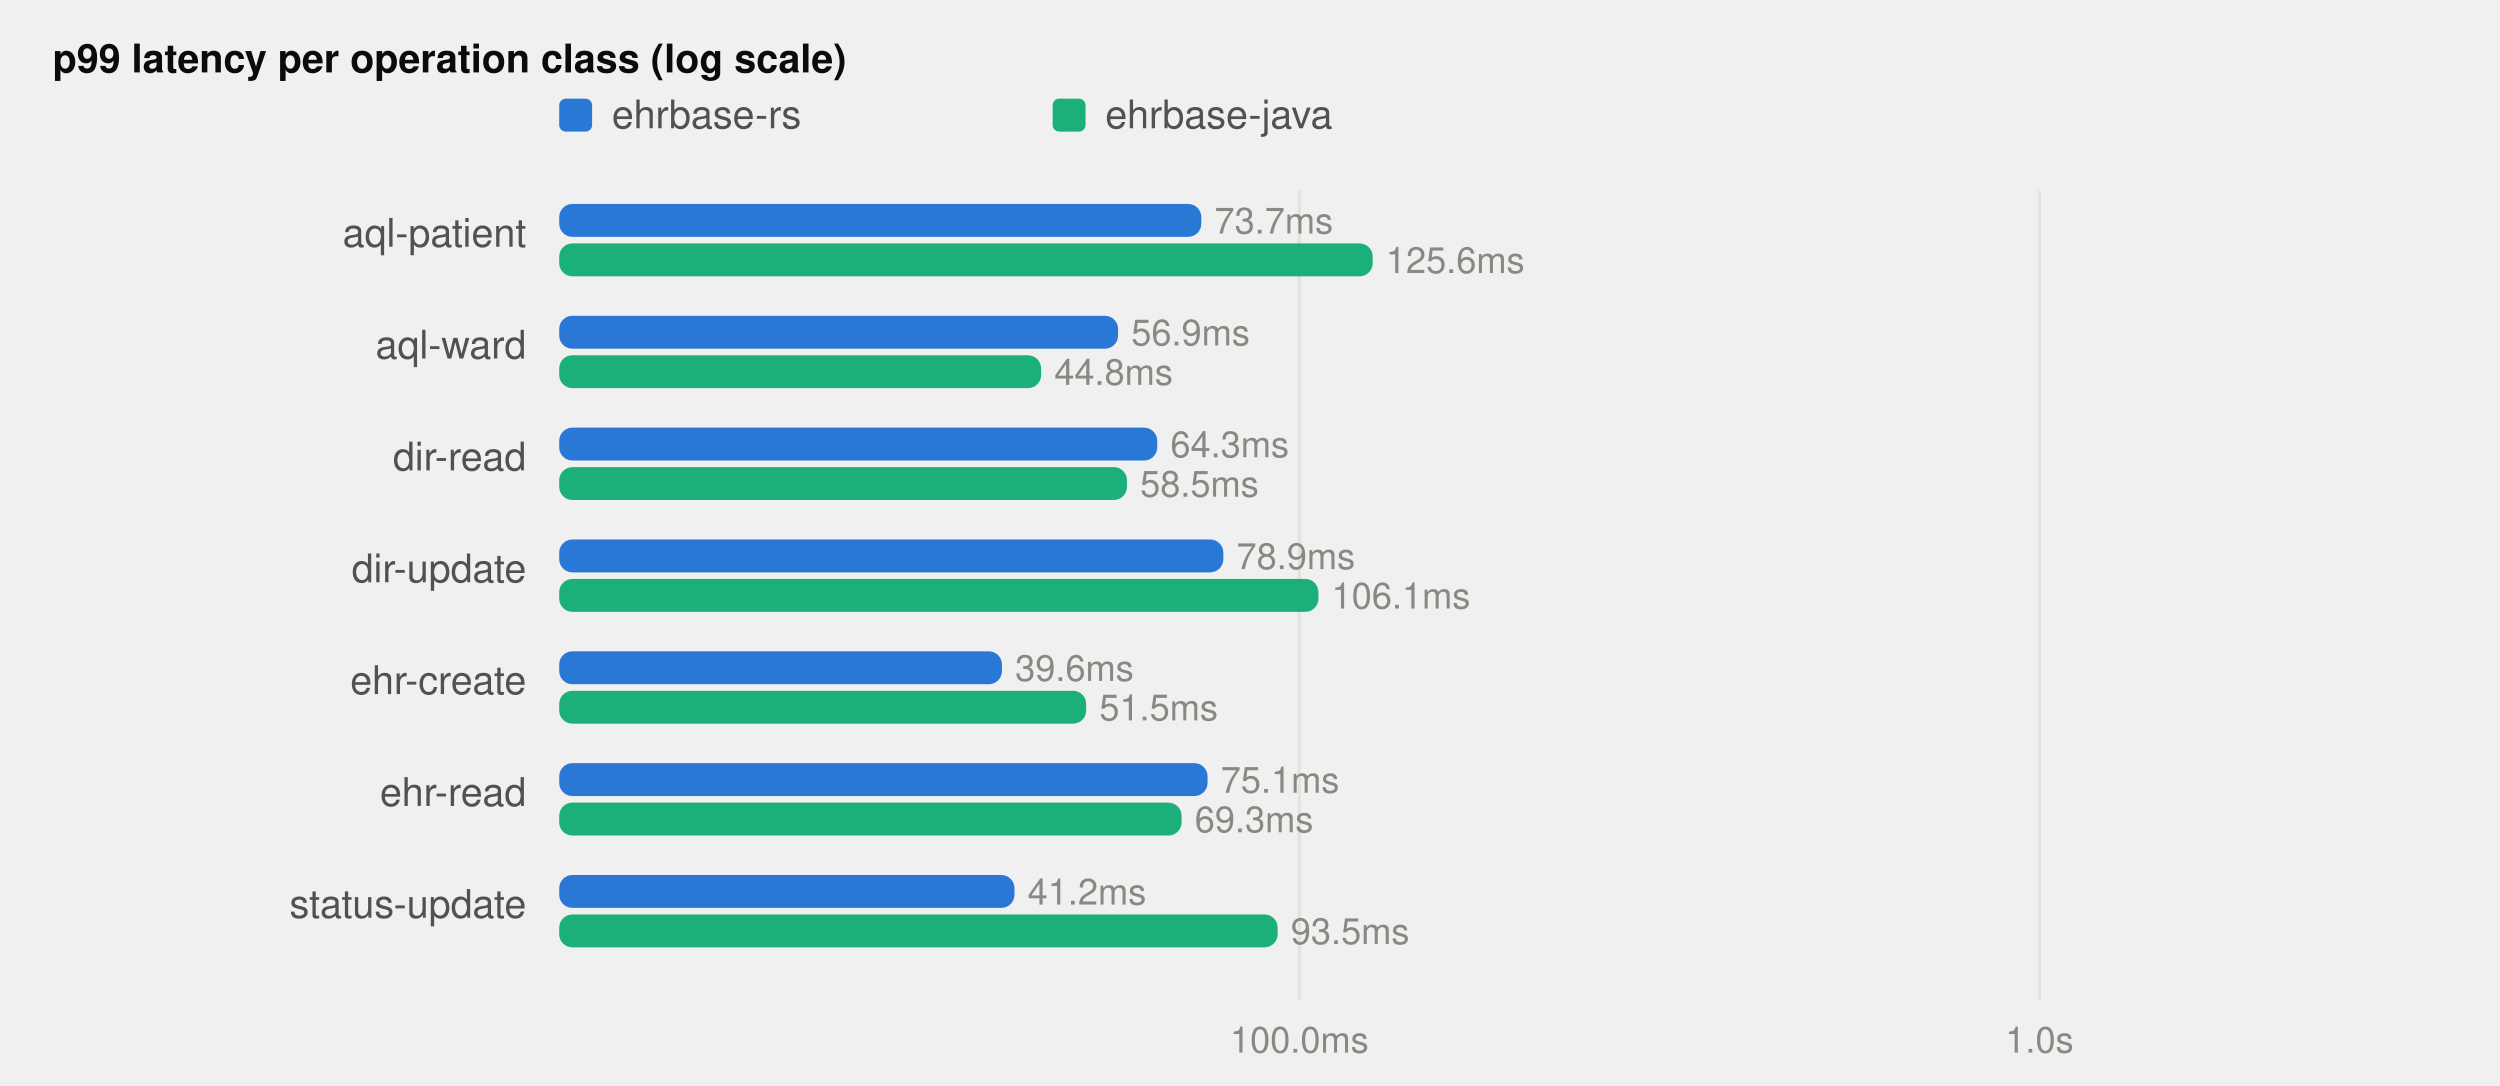
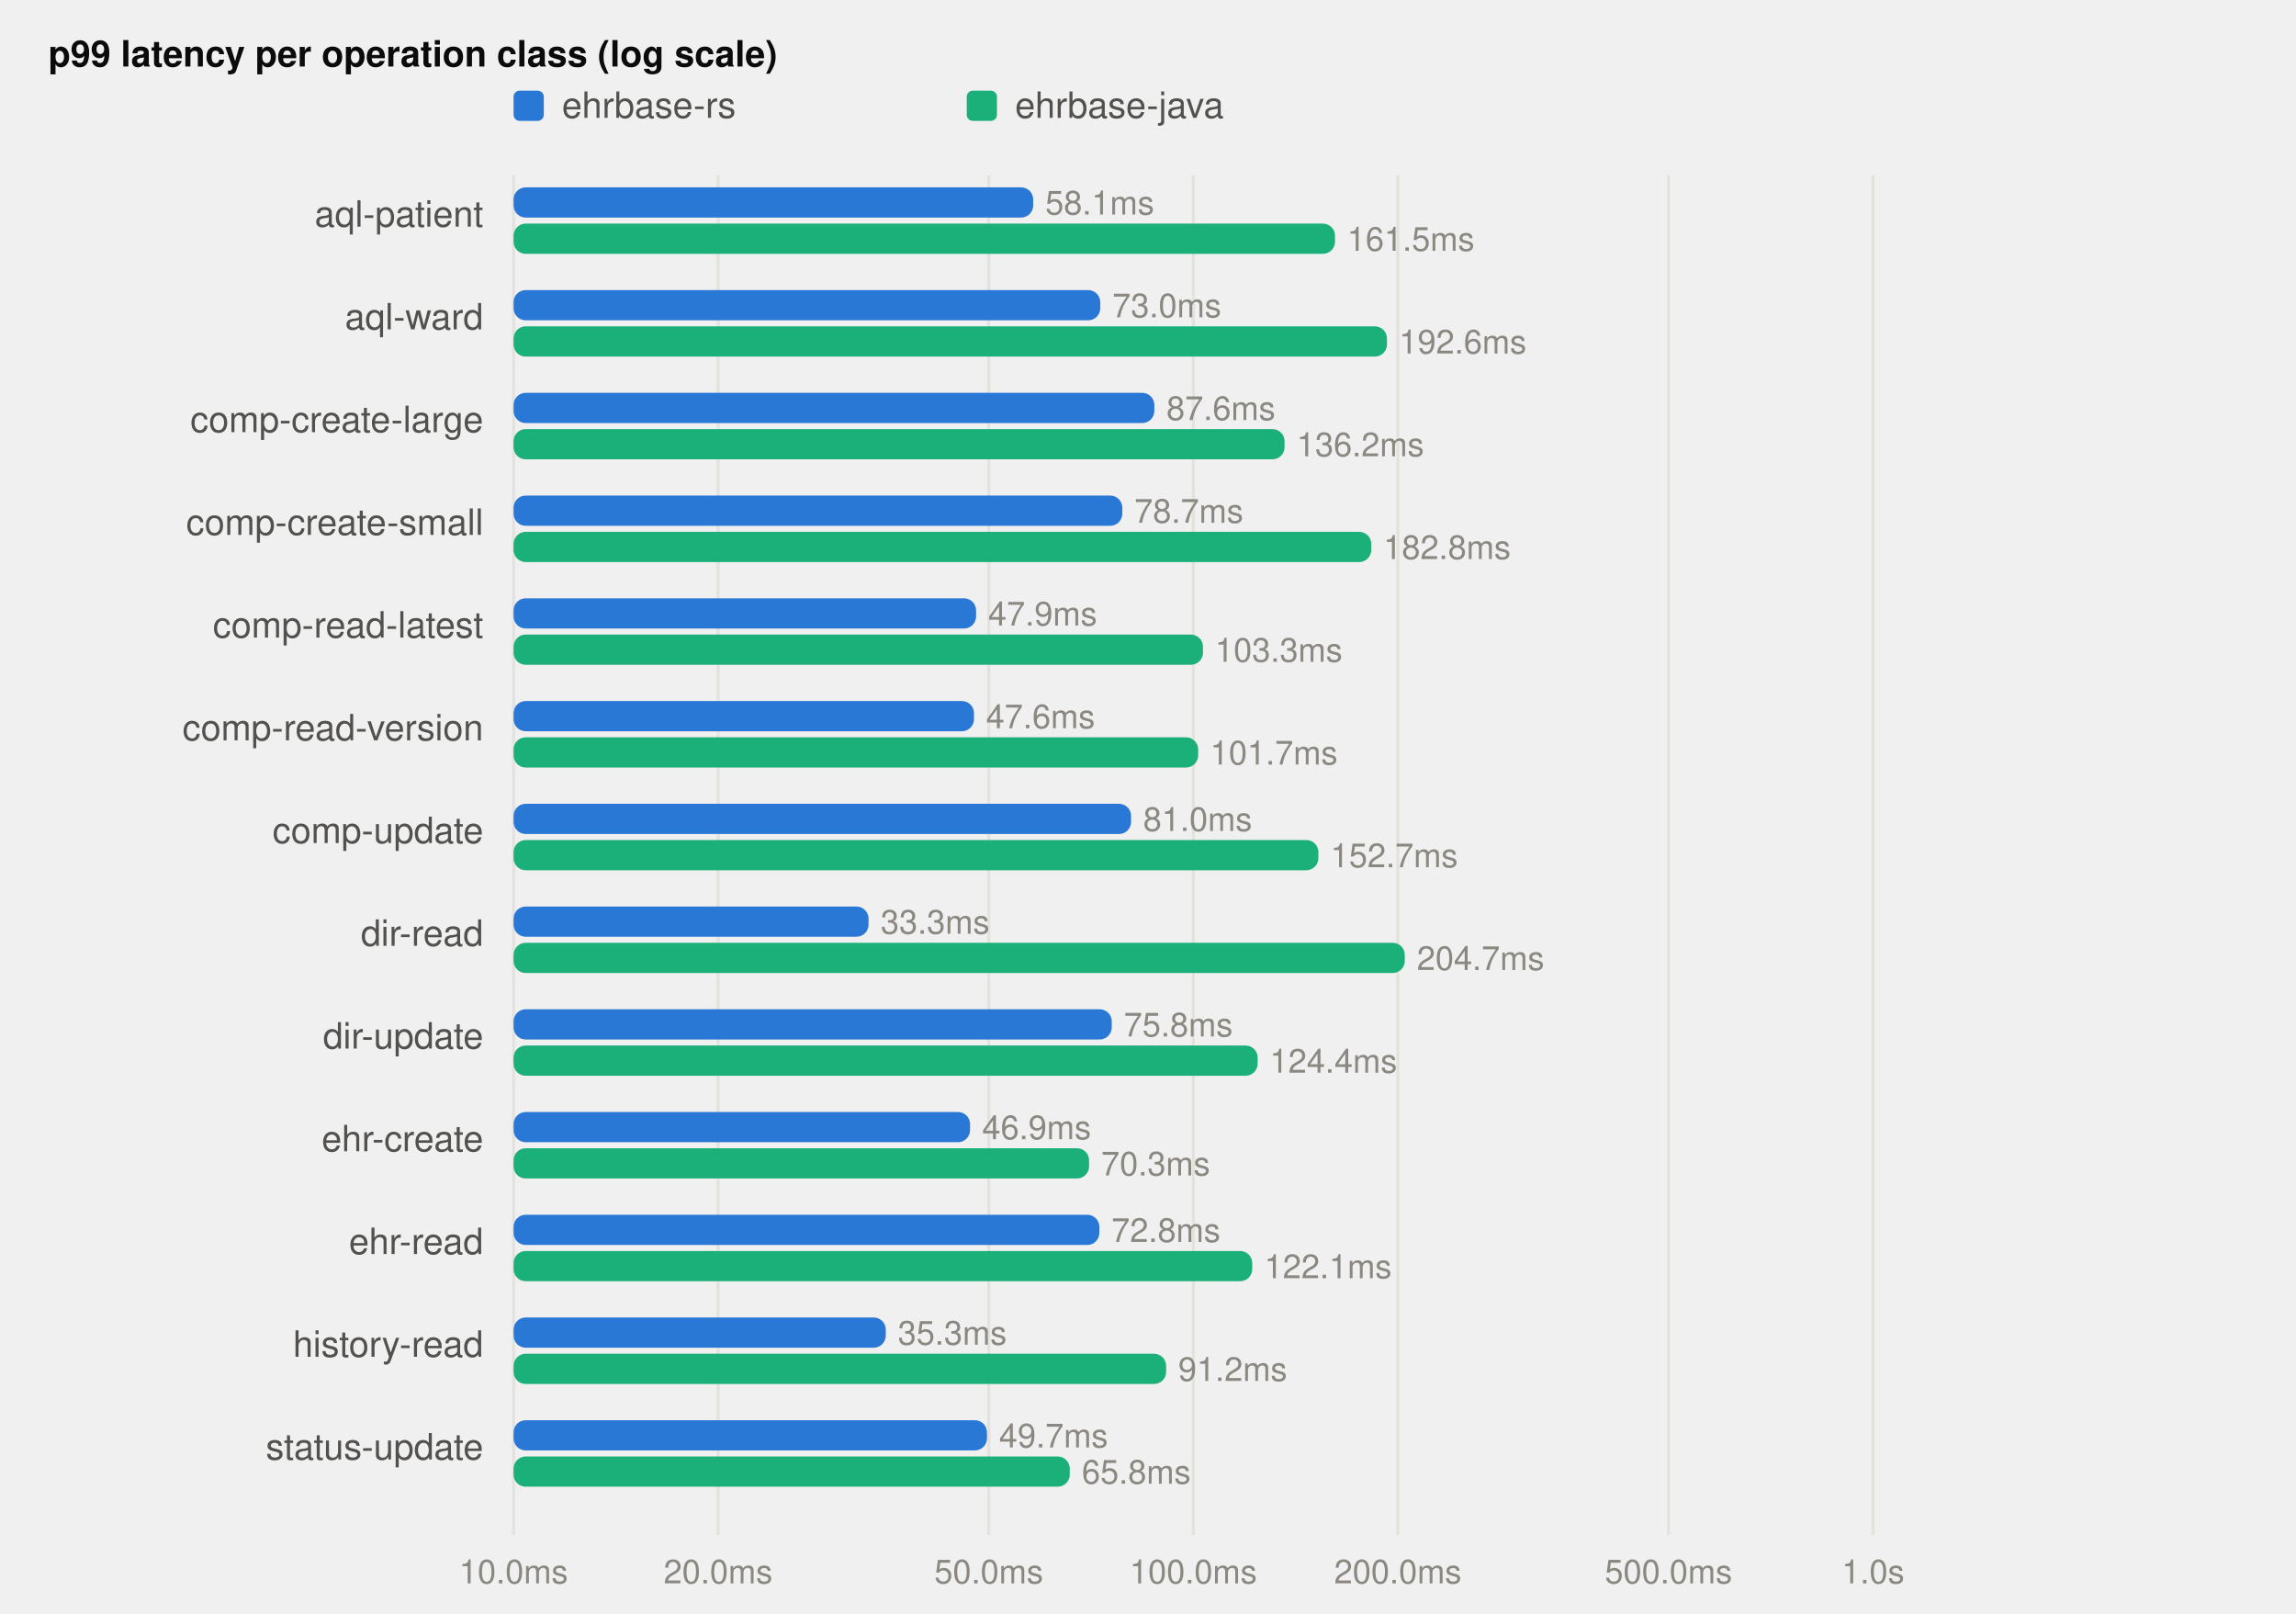
- <svg xmlns="http://www.w3.org/2000/svg" viewBox="0 0 760 330" role="img" aria-label="p99 latency per operation class">
+ <svg xmlns="http://www.w3.org/2000/svg" viewBox="0 0 760 534" role="img" aria-label="p99 latency per operation class">
  <style>
text { fill: #52514e; font: 12px -apple-system, 'Segoe UI', Helvetica, Arial, sans-serif; }
.title { fill: #0b0b0b; font-weight: 600; }
.muted { fill: #8a8880; font-size: 11px; }
.grid { stroke: #e4e2dd; stroke-width: 1; }
.s1 { fill: #2a78d6; } .s1s { stroke: #2a78d6; }
.s2 { fill: #1baf7a; } .s2s { stroke: #1baf7a; }
@media (prefers-color-scheme: dark) {
text { fill: #c3c2b7; }
.title { fill: #ffffff; }
.muted { fill: #8f8e85; }
.grid { stroke: #3a3a38; }
.s1 { fill: #3987e5; } .s1s { stroke: #3987e5; }
.s2 { fill: #199e70; } .s2s { stroke: #199e70; }
}
</style>
  <text x="16" y="22" class="title">p99 latency per operation class (log scale)</text>
  <rect class="s1" x="170" y="30" width="10" height="10" rx="2" />
  <text x="186.0" y="39">ehrbase-rs</text>
  <rect class="s2" x="320" y="30" width="10" height="10" rx="2" />
  <text x="336.0" y="39">ehrbase-java</text>
-   <line class="grid" x1="395.0" y1="58" x2="395.0" y2="304.0" />
-   <text class="muted" x="395.0" y="320.0" text-anchor="middle">100.0ms</text>
-   <line class="grid" x1="620.0" y1="58" x2="620.0" y2="304.0" />
-   <text class="muted" x="620.0" y="320.0" text-anchor="middle">1.0s</text>
+   <line class="grid" x1="170.0" y1="58" x2="170.0" y2="508.0" />
+   <text class="muted" x="170.0" y="524.0" text-anchor="middle">10.0ms</text>
+   <line class="grid" x1="237.7" y1="58" x2="237.7" y2="508.0" />
+   <text class="muted" x="237.7" y="524.0" text-anchor="middle">20.0ms</text>
+   <line class="grid" x1="327.3" y1="58" x2="327.3" y2="508.0" />
+   <text class="muted" x="327.3" y="524.0" text-anchor="middle">50.0ms</text>
+   <line class="grid" x1="395.0" y1="58" x2="395.0" y2="508.0" />
+   <text class="muted" x="395.0" y="524.0" text-anchor="middle">100.0ms</text>
+   <line class="grid" x1="462.7" y1="58" x2="462.7" y2="508.0" />
+   <text class="muted" x="462.7" y="524.0" text-anchor="middle">200.0ms</text>
+   <line class="grid" x1="552.3" y1="58" x2="552.3" y2="508.0" />
+   <text class="muted" x="552.3" y="524.0" text-anchor="middle">500.0ms</text>
+   <line class="grid" x1="620.0" y1="58" x2="620.0" y2="508.0" />
+   <text class="muted" x="620.0" y="524.0" text-anchor="middle">1.0s</text>
  <text x="160.0" y="75.0" text-anchor="end">aql-patient</text>
-   <rect class="s1" x="170" y="62.0" width="195.2" height="10" rx="4" />
-   <text class="muted" x="369.2" y="71.0">73.7ms</text>
-   <rect class="s2" x="170" y="74.0" width="247.3" height="10" rx="4" />
-   <text class="muted" x="421.3" y="83.0">125.6ms</text>
+   <rect class="s1" x="170" y="62.0" width="172.0" height="10" rx="4" />
+   <text class="muted" x="346.0" y="71.0">58.1ms</text>
+   <rect class="s2" x="170" y="74.0" width="271.9" height="10" rx="4" />
+   <text class="muted" x="445.9" y="83.0">161.5ms</text>
  <text x="160.0" y="109.0" text-anchor="end">aql-ward</text>
-   <rect class="s1" x="170" y="96.0" width="169.9" height="10" rx="4" />
-   <text class="muted" x="343.9" y="105.0">56.9ms</text>
-   <rect class="s2" x="170" y="108.0" width="146.5" height="10" rx="4" />
-   <text class="muted" x="320.5" y="117.0">44.8ms</text>
-   <text x="160.0" y="143.0" text-anchor="end">dir-read</text>
-   <rect class="s1" x="170" y="130.0" width="181.8" height="10" rx="4" />
-   <text class="muted" x="355.8" y="139.0">64.3ms</text>
-   <rect class="s2" x="170" y="142.0" width="172.6" height="10" rx="4" />
-   <text class="muted" x="346.6" y="151.0">58.5ms</text>
-   <text x="160.0" y="177.0" text-anchor="end">dir-update</text>
-   <rect class="s1" x="170" y="164.0" width="201.9" height="10" rx="4" />
-   <text class="muted" x="375.9" y="173.0">78.9ms</text>
-   <rect class="s2" x="170" y="176.0" width="230.8" height="10" rx="4" />
-   <text class="muted" x="404.8" y="185.0">106.1ms</text>
-   <text x="160.0" y="211.0" text-anchor="end">ehr-create</text>
-   <rect class="s1" x="170" y="198.0" width="134.6" height="10" rx="4" />
-   <text class="muted" x="308.6" y="207.0">39.6ms</text>
-   <rect class="s2" x="170" y="210.0" width="160.2" height="10" rx="4" />
-   <text class="muted" x="334.2" y="219.0">51.5ms</text>
-   <text x="160.0" y="245.0" text-anchor="end">ehr-read</text>
-   <rect class="s1" x="170" y="232.0" width="197.1" height="10" rx="4" />
-   <text class="muted" x="371.1" y="241.0">75.1ms</text>
-   <rect class="s2" x="170" y="244.0" width="189.2" height="10" rx="4" />
-   <text class="muted" x="363.2" y="253.0">69.3ms</text>
-   <text x="160.0" y="279.0" text-anchor="end">status-update</text>
-   <rect class="s1" x="170" y="266.0" width="138.4" height="10" rx="4" />
-   <text class="muted" x="312.4" y="275.0">41.2ms</text>
-   <rect class="s2" x="170" y="278.0" width="218.4" height="10" rx="4" />
-   <text class="muted" x="392.4" y="287.0">93.5ms</text>
+   <rect class="s1" x="170" y="96.0" width="194.2" height="10" rx="4" />
+   <text class="muted" x="368.2" y="105.0">73.0ms</text>
+   <rect class="s2" x="170" y="108.0" width="289.1" height="10" rx="4" />
+   <text class="muted" x="463.1" y="117.0">192.6ms</text>
+   <text x="160.0" y="143.0" text-anchor="end">comp-create-large</text>
+   <rect class="s1" x="170" y="130.0" width="212.1" height="10" rx="4" />
+   <text class="muted" x="386.1" y="139.0">87.6ms</text>
+   <rect class="s2" x="170" y="142.0" width="255.2" height="10" rx="4" />
+   <text class="muted" x="429.2" y="151.0">136.2ms</text>
+   <text x="160.0" y="177.0" text-anchor="end">comp-create-small</text>
+   <rect class="s1" x="170" y="164.0" width="201.5" height="10" rx="4" />
+   <text class="muted" x="375.5" y="173.0">78.7ms</text>
+   <rect class="s2" x="170" y="176.0" width="283.9" height="10" rx="4" />
+   <text class="muted" x="457.9" y="185.0">182.8ms</text>
+   <text x="160.0" y="211.0" text-anchor="end">comp-read-latest</text>
+   <rect class="s1" x="170" y="198.0" width="153.1" height="10" rx="4" />
+   <text class="muted" x="327.1" y="207.0">47.9ms</text>
+   <rect class="s2" x="170" y="210.0" width="228.2" height="10" rx="4" />
+   <text class="muted" x="402.2" y="219.0">103.3ms</text>
+   <text x="160.0" y="245.0" text-anchor="end">comp-read-version</text>
+   <rect class="s1" x="170" y="232.0" width="152.4" height="10" rx="4" />
+   <text class="muted" x="326.4" y="241.0">47.6ms</text>
+   <rect class="s2" x="170" y="244.0" width="226.6" height="10" rx="4" />
+   <text class="muted" x="400.6" y="253.0">101.7ms</text>
+   <text x="160.0" y="279.0" text-anchor="end">comp-update</text>
+   <rect class="s1" x="170" y="266.0" width="204.4" height="10" rx="4" />
+   <text class="muted" x="378.4" y="275.0">81.0ms</text>
+   <rect class="s2" x="170" y="278.0" width="266.4" height="10" rx="4" />
+   <text class="muted" x="440.4" y="287.0">152.7ms</text>
+   <text x="160.0" y="313.0" text-anchor="end">dir-read</text>
+   <rect class="s1" x="170" y="300.0" width="117.5" height="10" rx="4" />
+   <text class="muted" x="291.5" y="309.0">33.3ms</text>
+   <rect class="s2" x="170" y="312.0" width="295.0" height="10" rx="4" />
+   <text class="muted" x="469.0" y="321.0">204.7ms</text>
+   <text x="160.0" y="347.0" text-anchor="end">dir-update</text>
+   <rect class="s1" x="170" y="334.0" width="198.0" height="10" rx="4" />
+   <text class="muted" x="372.0" y="343.0">75.8ms</text>
+   <rect class="s2" x="170" y="346.0" width="246.3" height="10" rx="4" />
+   <text class="muted" x="420.3" y="355.0">124.4ms</text>
+   <text x="160.0" y="381.0" text-anchor="end">ehr-create</text>
+   <rect class="s1" x="170" y="368.0" width="151.1" height="10" rx="4" />
+   <text class="muted" x="325.1" y="377.0">46.9ms</text>
+   <rect class="s2" x="170" y="380.0" width="190.5" height="10" rx="4" />
+   <text class="muted" x="364.5" y="389.0">70.3ms</text>
+   <text x="160.0" y="415.0" text-anchor="end">ehr-read</text>
+   <rect class="s1" x="170" y="402.0" width="193.9" height="10" rx="4" />
+   <text class="muted" x="367.9" y="411.0">72.8ms</text>
+   <rect class="s2" x="170" y="414.0" width="244.5" height="10" rx="4" />
+   <text class="muted" x="418.5" y="423.0">122.1ms</text>
+   <text x="160.0" y="449.0" text-anchor="end">history-read</text>
+   <rect class="s1" x="170" y="436.0" width="123.2" height="10" rx="4" />
+   <text class="muted" x="297.2" y="445.0">35.3ms</text>
+   <rect class="s2" x="170" y="448.0" width="216.0" height="10" rx="4" />
+   <text class="muted" x="390.0" y="457.0">91.2ms</text>
+   <text x="160.0" y="483.0" text-anchor="end">status-update</text>
+   <rect class="s1" x="170" y="470.0" width="156.7" height="10" rx="4" />
+   <text class="muted" x="330.7" y="479.0">49.7ms</text>
+   <rect class="s2" x="170" y="482.0" width="184.1" height="10" rx="4" />
+   <text class="muted" x="358.1" y="491.0">65.8ms</text>
</svg>
